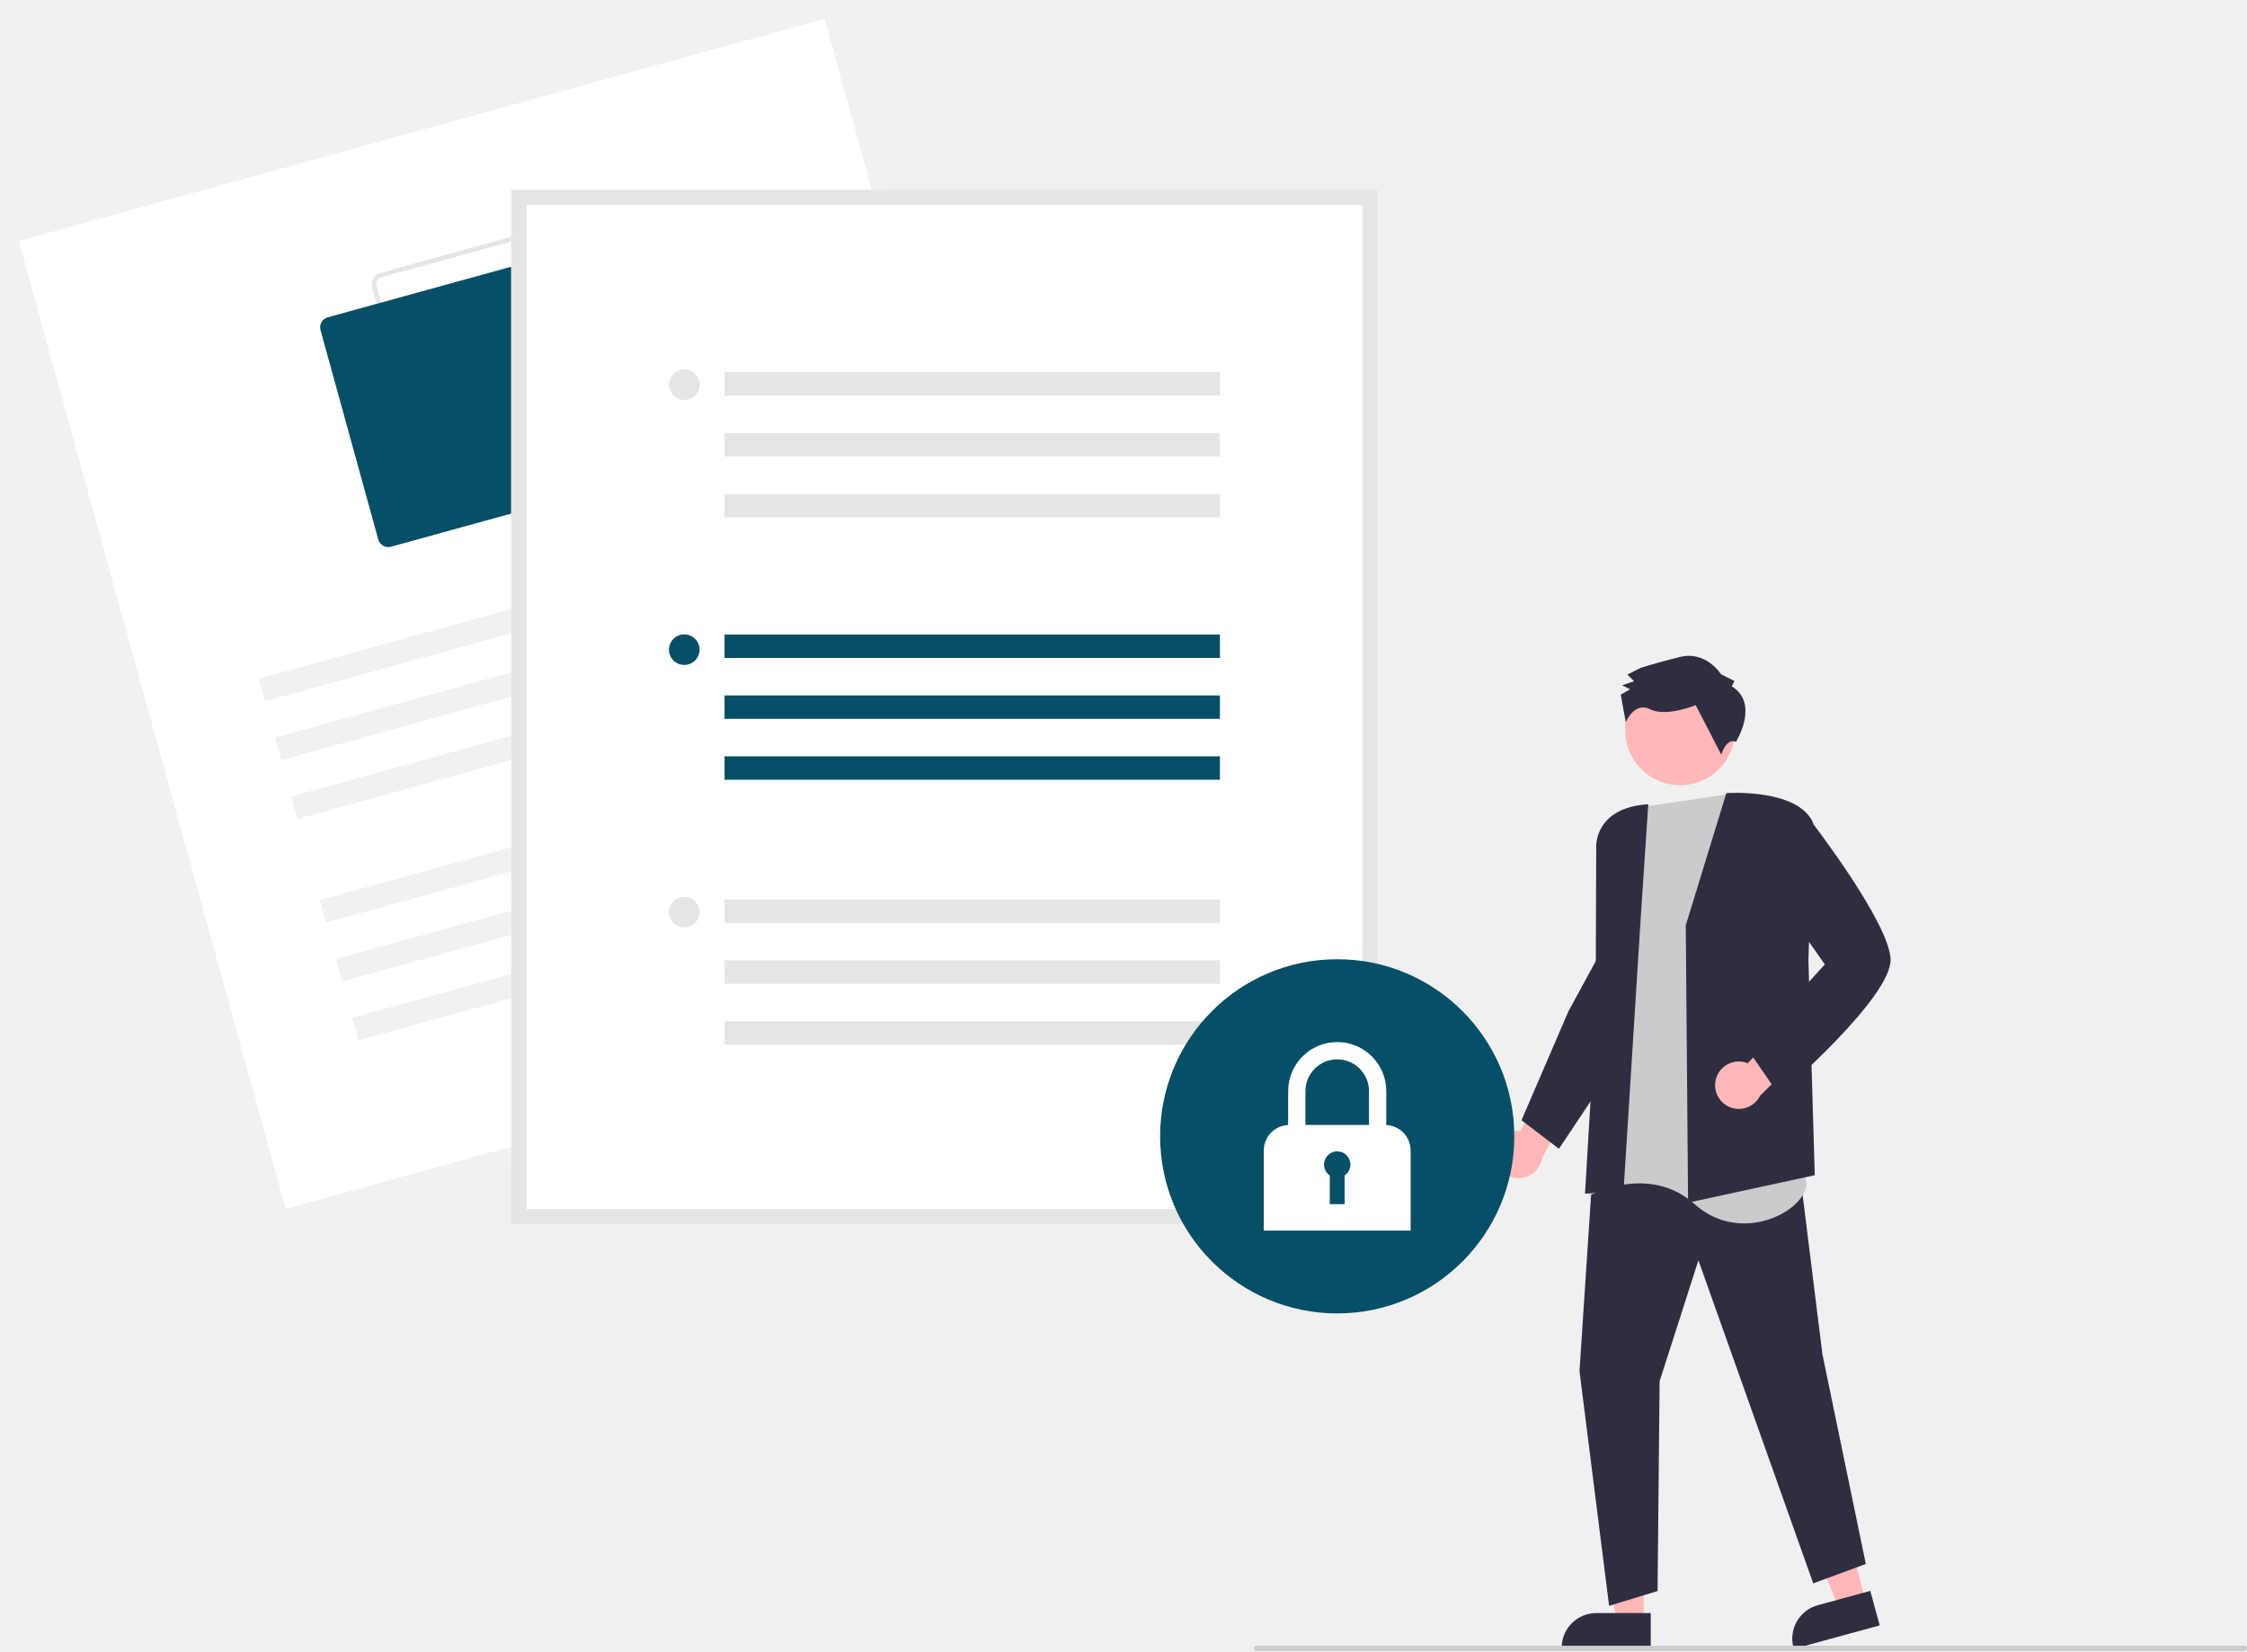
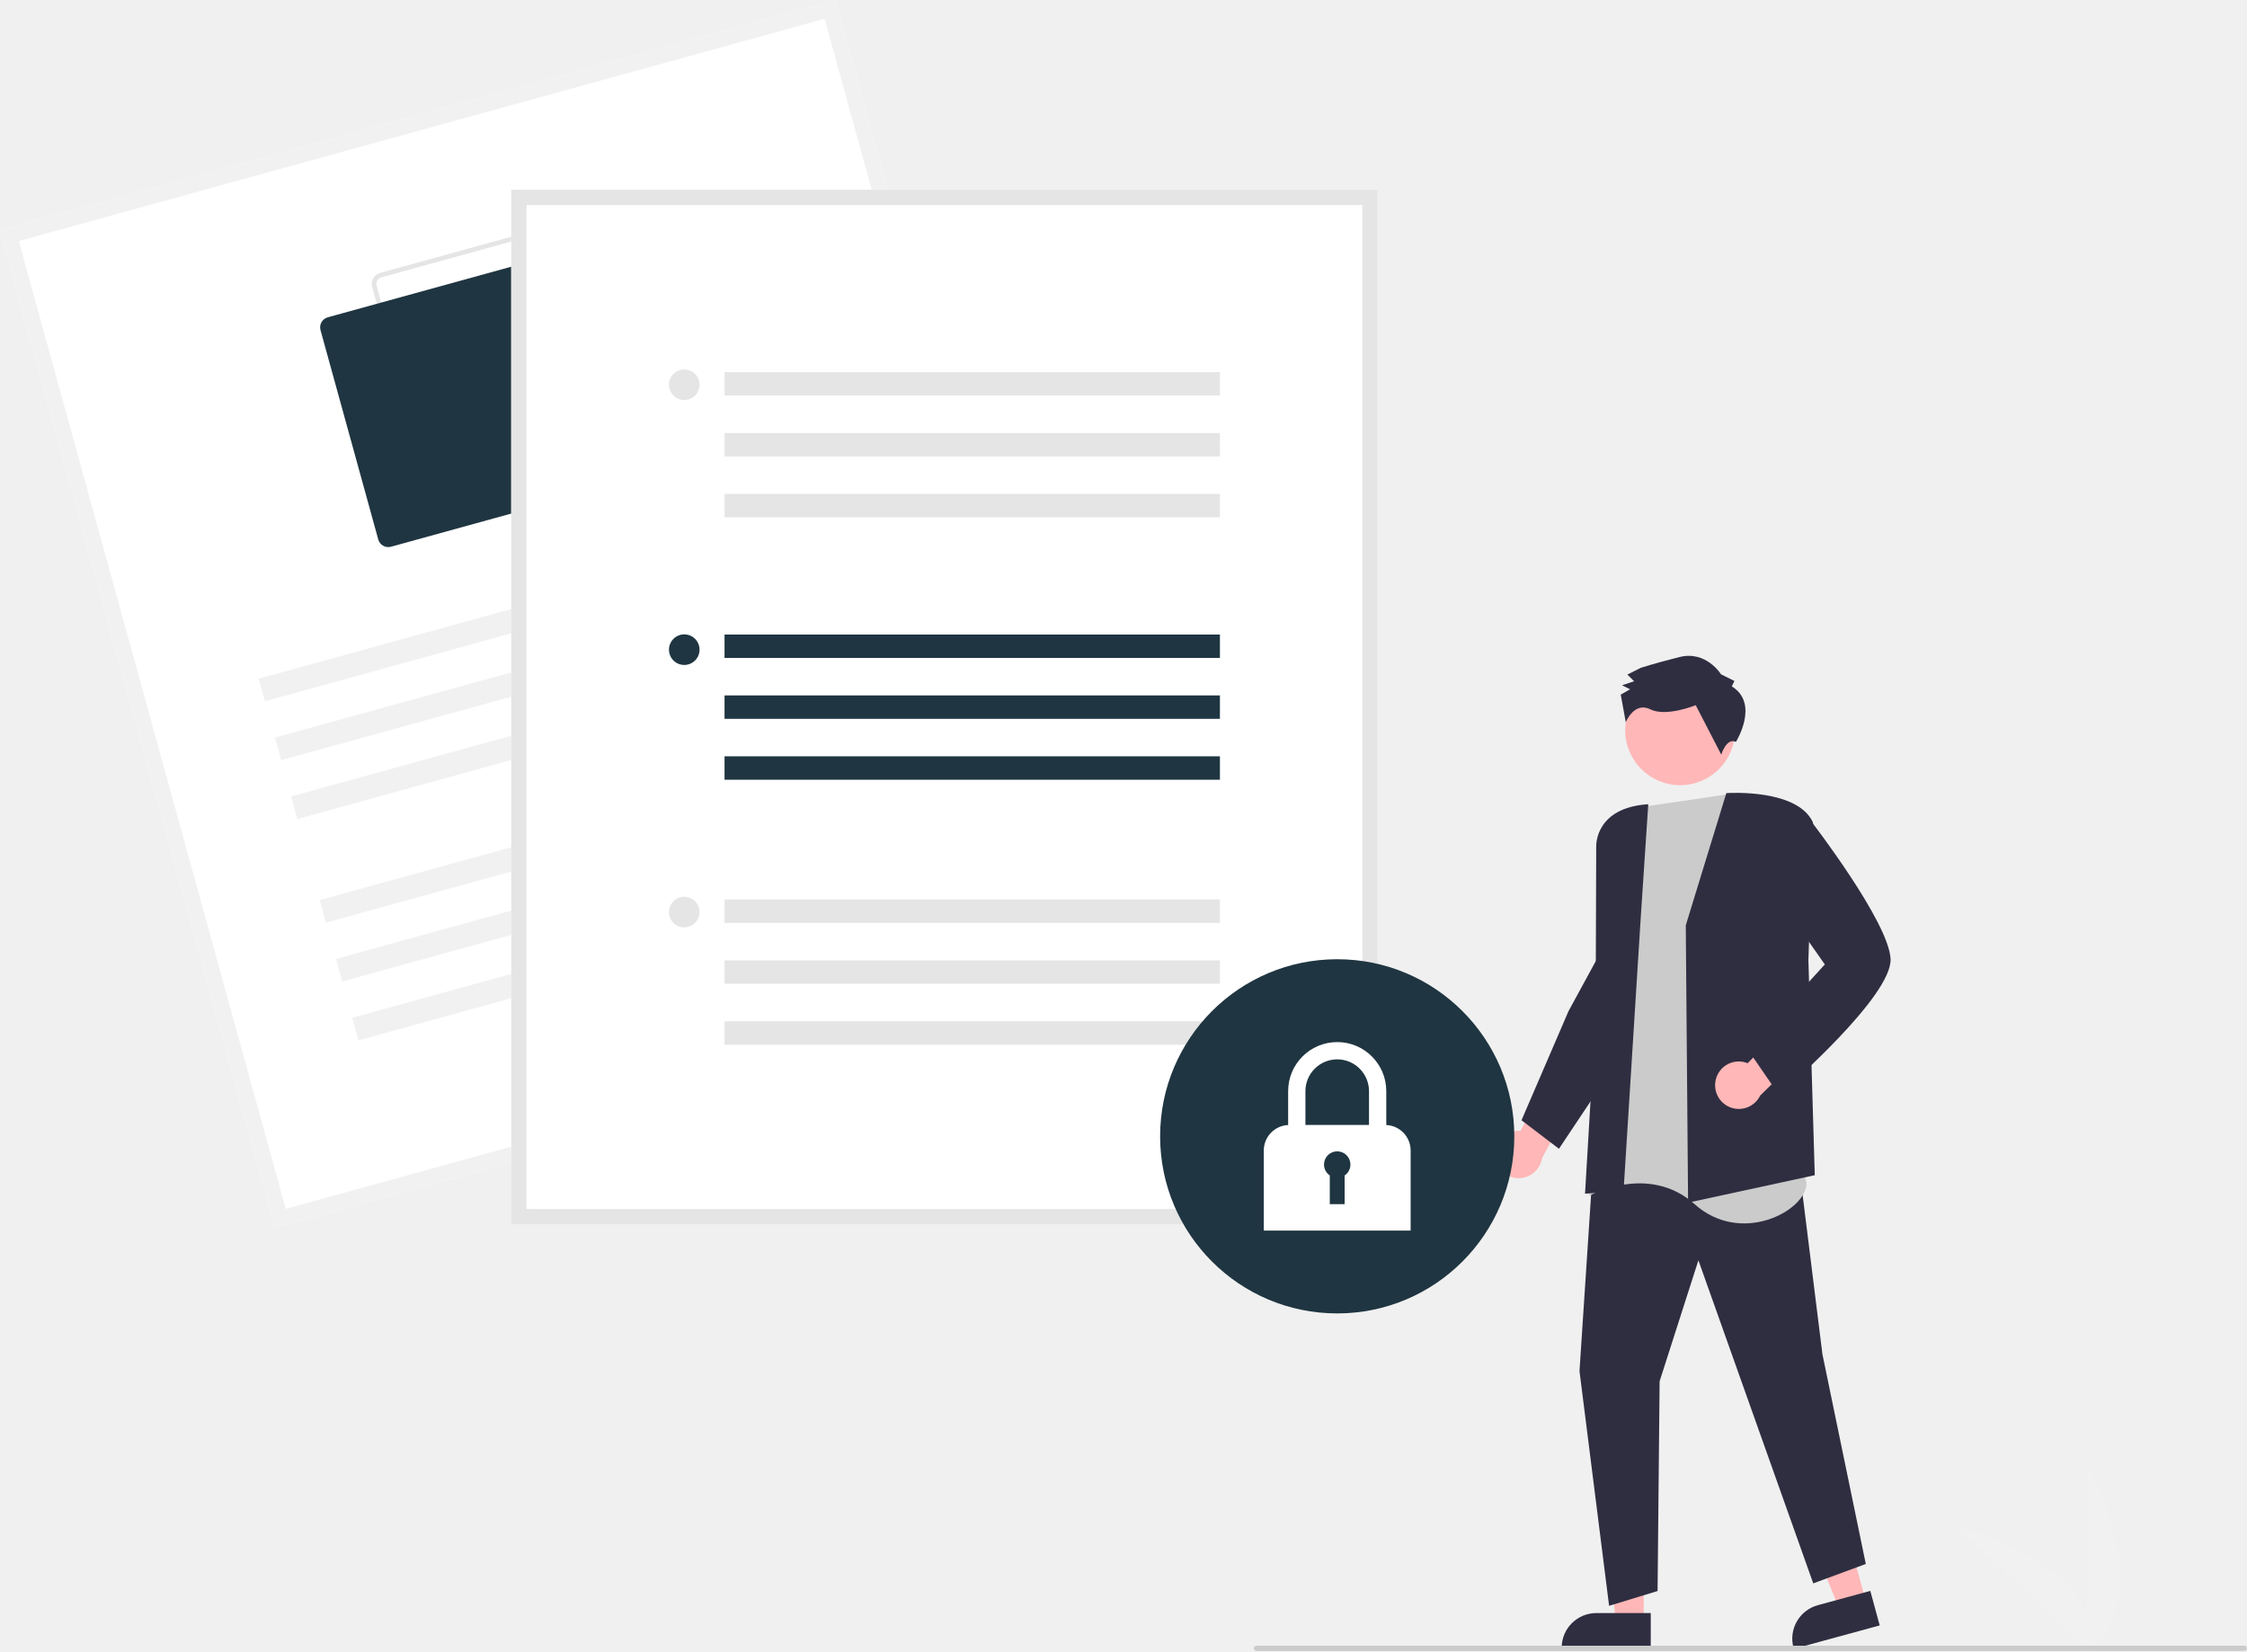
<svg xmlns="http://www.w3.org/2000/svg" id="eac00f18-7eab-4208-ad4d-248901d936f9" data-name="Layer 1" width="866.524" height="637.056" viewBox="0 0 866.524 637.056">
  <path d="M971.738,768.528v-72.34S999.93,747.474,971.738,768.528Z" transform="translate(-166.7382 -131.4719)" fill="#f1f1f1" />
  <path d="M973.48,768.515,920.19,719.594S977.035,733.51,973.48,768.515Z" transform="translate(-166.7382 -131.4719)" fill="#f1f1f1" />
  <path d="M743.266,577.442a9.095,9.095,0,0,1,9.851-9.872l9.607-18.431,12.624,3.106-13.932,25.838a9.145,9.145,0,0,1-18.15-.641Z" transform="translate(-166.7382 -131.4719)" fill="#ffb7b7" />
  <polygon points="633.871 625.527 623.218 625.526 618.15 584.437 633.873 584.438 633.871 625.527" fill="#ffb7b7" />
  <path d="M803.326,767.325l-34.349-.001v-.434a13.37,13.37,0,0,1,13.37-13.369h.001l20.979.001Z" transform="translate(-166.7382 -131.4719)" fill="#2f2e41" />
  <polygon points="719.549 617.569 709.271 620.371 693.57 582.063 708.739 577.927 719.549 617.569" fill="#ffb7b7" />
  <path d="M891.625,758.288,858.486,767.325l-.114-.419a13.37,13.37,0,0,1,9.381-16.416l.001-0L887.993,744.97Z" transform="translate(-166.7382 -131.4719)" fill="#2f2e41" />
  <polygon points="614.423 448.033 609.109 528.727 620.524 619.261 639.221 613.554 640.009 532.663 654.966 486.018 699.25 610.602 719.521 603.123 702.792 522.232 693.345 446.262 614.423 448.033" fill="#2f2e41" />
  <path d="M832.823,437.806,801.337,442.449,789.994,453.667l-3.522,40.307,2.187,35.702-9.119,62.959s22.93-12.729,40.701,3.205,42.635,2.816,43.147-7.784Z" transform="translate(-166.7382 -131.4719)" fill="#cbcbcb" />
  <path d="M816.834,488.357l-0-.045,15.641-50.984.202-.013c1.113-.072,27.337-1.618,33.202,11.33l.028.062-1.782,52.983,2.454,82.979-48.501,10.505-.353.077Z" transform="translate(-166.7382 -131.4719)" fill="#2f2e41" />
  <path d="M799.501,484.833l2.869-43.221c-20.407,1.269-20.099,15.738-20.076,16.369l-.223,64.65-4.087,69.164,14.86-1.114Z" transform="translate(-166.7382 -131.4719)" fill="#2f2e41" />
  <path d="M753.485,563.477l18.117-42.047L784.248,498.208l6.602,41.889-22.922,34.384Z" transform="translate(-166.7382 -131.4719)" fill="#2f2e41" />
  <path d="M828.36,548.006a9.095,9.095,0,0,1,12.325-6.526l14.616-14.777,11.146,6.692L845.514,553.973A9.145,9.145,0,0,1,828.36,548.006Z" transform="translate(-166.7382 -131.4719)" fill="#ffb7b7" />
  <path d="M840.651,536.085,870.452,503.393,850.726,475.244l2.03-13.762L864.383,447.12l.227.293c1.239,1.604,30.362,39.439,31.198,53.763.839,14.376-41.021,50.742-42.803,52.282l-.248.214Z" transform="translate(-166.7382 -131.4719)" fill="#2f2e41" />
  <circle cx="647.916" cy="281.612" r="21.181" fill="#ffb7b7" />
  <path d="M834.576,396.15l1.027-2.067-5.167-2.567s-5.7-9.274-16.014-6.668-14.955,4.166-14.955,4.166l-5.154,2.593,2.587,2.574-4.64,1.56,3.1,1.54-3.607,2.073,1.942,10.628s3.225-8.061,9.425-4.981,17.541-1.592,17.541-1.592l9.853,19.069s2.033-6.684,5.657-4.902C836.171,417.577,845.43,402.831,834.576,396.15Z" transform="translate(-166.7382 -131.4719)" fill="#2f2e41" />
  <path d="M594.907,516.07,272.805,604.901,166.738,220.303l322.102-88.831Z" transform="translate(-166.7382 -131.4719)" fill="#fff" />
  <path d="M594.907,516.07,272.805,604.901,166.738,220.303l322.102-88.831ZM276.92,597.651l310.738-85.697-102.932-373.233-310.738,85.697Z" transform="translate(-166.7382 -131.4719)" fill="#f1f1f1" />
  <path d="M418.744,303.765l-80.741,22.267a4.46,4.46,0,0,1-5.479-3.11l-22.267-80.741a4.46,4.46,0,0,1,3.11-5.479l80.741-22.267a4.46,4.46,0,0,1,5.479,3.11l22.267,80.741A4.46,4.46,0,0,1,418.744,303.765ZM313.841,238.42a2.676,2.676,0,0,0-1.866,3.288l22.267,80.741a2.676,2.676,0,0,0,3.288,1.866l80.741-22.267a2.676,2.676,0,0,0,1.866-3.288l-22.267-80.741a2.676,2.676,0,0,0-3.288-1.866Z" transform="translate(-166.7382 -131.4719)" fill="#e5e5e5" />
-   <path d="M398.277,320.039l-80.741,22.267a4.014,4.014,0,0,1-4.931-2.799L290.337,258.766a4.014,4.014,0,0,1,2.799-4.931l80.741-22.267a4.014,4.014,0,0,1,4.931,2.799l22.267,80.741A4.014,4.014,0,0,1,398.277,320.039Z" transform="translate(-166.7382 -131.4719)" fill="#074f66" />
+   <path d="M398.277,320.039l-80.741,22.267a4.014,4.014,0,0,1-4.931-2.799L290.337,258.766a4.014,4.014,0,0,1,2.799-4.931l80.741-22.267a4.014,4.014,0,0,1,4.931,2.799l22.267,80.741A4.014,4.014,0,0,1,398.277,320.039Z" transform="translate(-166.7382 -131.4719)" fill="#1f3541" />
  <rect x="263.489" y="361.969" width="233.728" height="9.032" transform="translate(-250.4837 -17.16149) rotate(-15.41811)" fill="#f1f1f1" />
  <rect x="269.75" y="384.671" width="233.728" height="9.032" transform="translate(-256.294 -14.67996) rotate(-15.41811)" fill="#f1f1f1" />
  <rect x="276.011" y="407.372" width="233.728" height="9.032" transform="translate(-262.1042 -12.19843) rotate(-15.41811)" fill="#f1f1f1" />
  <rect x="287.03" y="447.328" width="233.728" height="9.032" transform="translate(-272.3302 -7.83093) rotate(-15.41811)" fill="#f1f1f1" />
  <rect x="293.291" y="470.03" width="233.728" height="9.032" transform="translate(-278.1405 -5.34939) rotate(-15.41811)" fill="#f1f1f1" />
  <rect x="299.552" y="492.732" width="233.728" height="9.032" transform="translate(-283.9507 -2.86786) rotate(-15.41811)" fill="#f1f1f1" />
  <path d="M698.014,603.616H363.887V204.661H698.014Z" transform="translate(-166.7382 -131.4719)" fill="#fff" />
  <path d="M698.014,603.616H363.887V204.661H698.014Zm-328.233-5.895H692.12V210.555H369.782Z" transform="translate(-166.7382 -131.4719)" fill="#e5e5e5" />
-   <rect x="279.408" y="244.695" width="191.034" height="9.032" fill="#074f66" />
-   <rect x="279.408" y="268.178" width="191.034" height="9.032" fill="#074f66" />
-   <rect x="279.408" y="291.661" width="191.034" height="9.032" fill="#074f66" />
-   <circle cx="263.877" cy="250.534" r="5.895" fill="#074f66" />
+   <rect x="279.408" y="244.695" width="191.034" height="9.032" fill="#1f3541" />
+   <rect x="279.408" y="268.178" width="191.034" height="9.032" fill="#1f3541" />
+   <rect x="279.408" y="291.661" width="191.034" height="9.032" fill="#1f3541" />
+   <circle cx="263.877" cy="250.534" r="5.895" fill="#1f3541" />
  <rect x="279.408" y="143.505" width="191.034" height="9.032" fill="#e5e5e5" />
  <rect x="279.408" y="166.989" width="191.034" height="9.032" fill="#e5e5e5" />
  <rect x="279.408" y="190.472" width="191.034" height="9.032" fill="#e5e5e5" />
  <circle cx="263.877" cy="148.362" r="5.895" fill="#e5e5e5" />
  <rect x="279.408" y="346.867" width="191.034" height="9.032" fill="#e5e5e5" />
  <rect x="279.408" y="370.35" width="191.034" height="9.032" fill="#e5e5e5" />
  <rect x="279.408" y="393.833" width="191.034" height="9.032" fill="#e5e5e5" />
  <circle cx="263.877" cy="351.723" r="5.895" fill="#e5e5e5" />
-   <circle cx="515.677" cy="438.205" r="68.293" fill="#074f66" />
+   <circle cx="515.677" cy="438.205" r="68.293" fill="#1f3541" />
  <path d="M701.336,565.32V552.253a18.921,18.921,0,1,0-37.842,0v13.067a9.838,9.838,0,0,0-9.396,9.823v30.879h56.634V575.144A9.838,9.838,0,0,0,701.336,565.32ZM682.415,539.994a12.273,12.273,0,0,1,12.258,12.259v13.044H670.157V552.253A12.273,12.273,0,0,1,682.415,539.994Z" transform="translate(-166.7382 -131.4719)" fill="#fff" />
-   <path d="M687.506,580.569a5.091,5.091,0,1,0-7.954,4.207v11.065H685.278v-11.065A5.084,5.084,0,0,0,687.506,580.569Z" transform="translate(-166.7382 -131.4719)" fill="#074f66" />
+   <path d="M687.506,580.569a5.091,5.091,0,1,0-7.954,4.207v11.065H685.278v-11.065A5.084,5.084,0,0,0,687.506,580.569Z" transform="translate(-166.7382 -131.4719)" fill="#1f3541" />
  <path d="M1032.262,768.122h-381a1,1,0,0,1,0-2h381a1,1,0,0,1,0,2Z" transform="translate(-166.7382 -131.4719)" fill="#cbcbcb" />
</svg>
